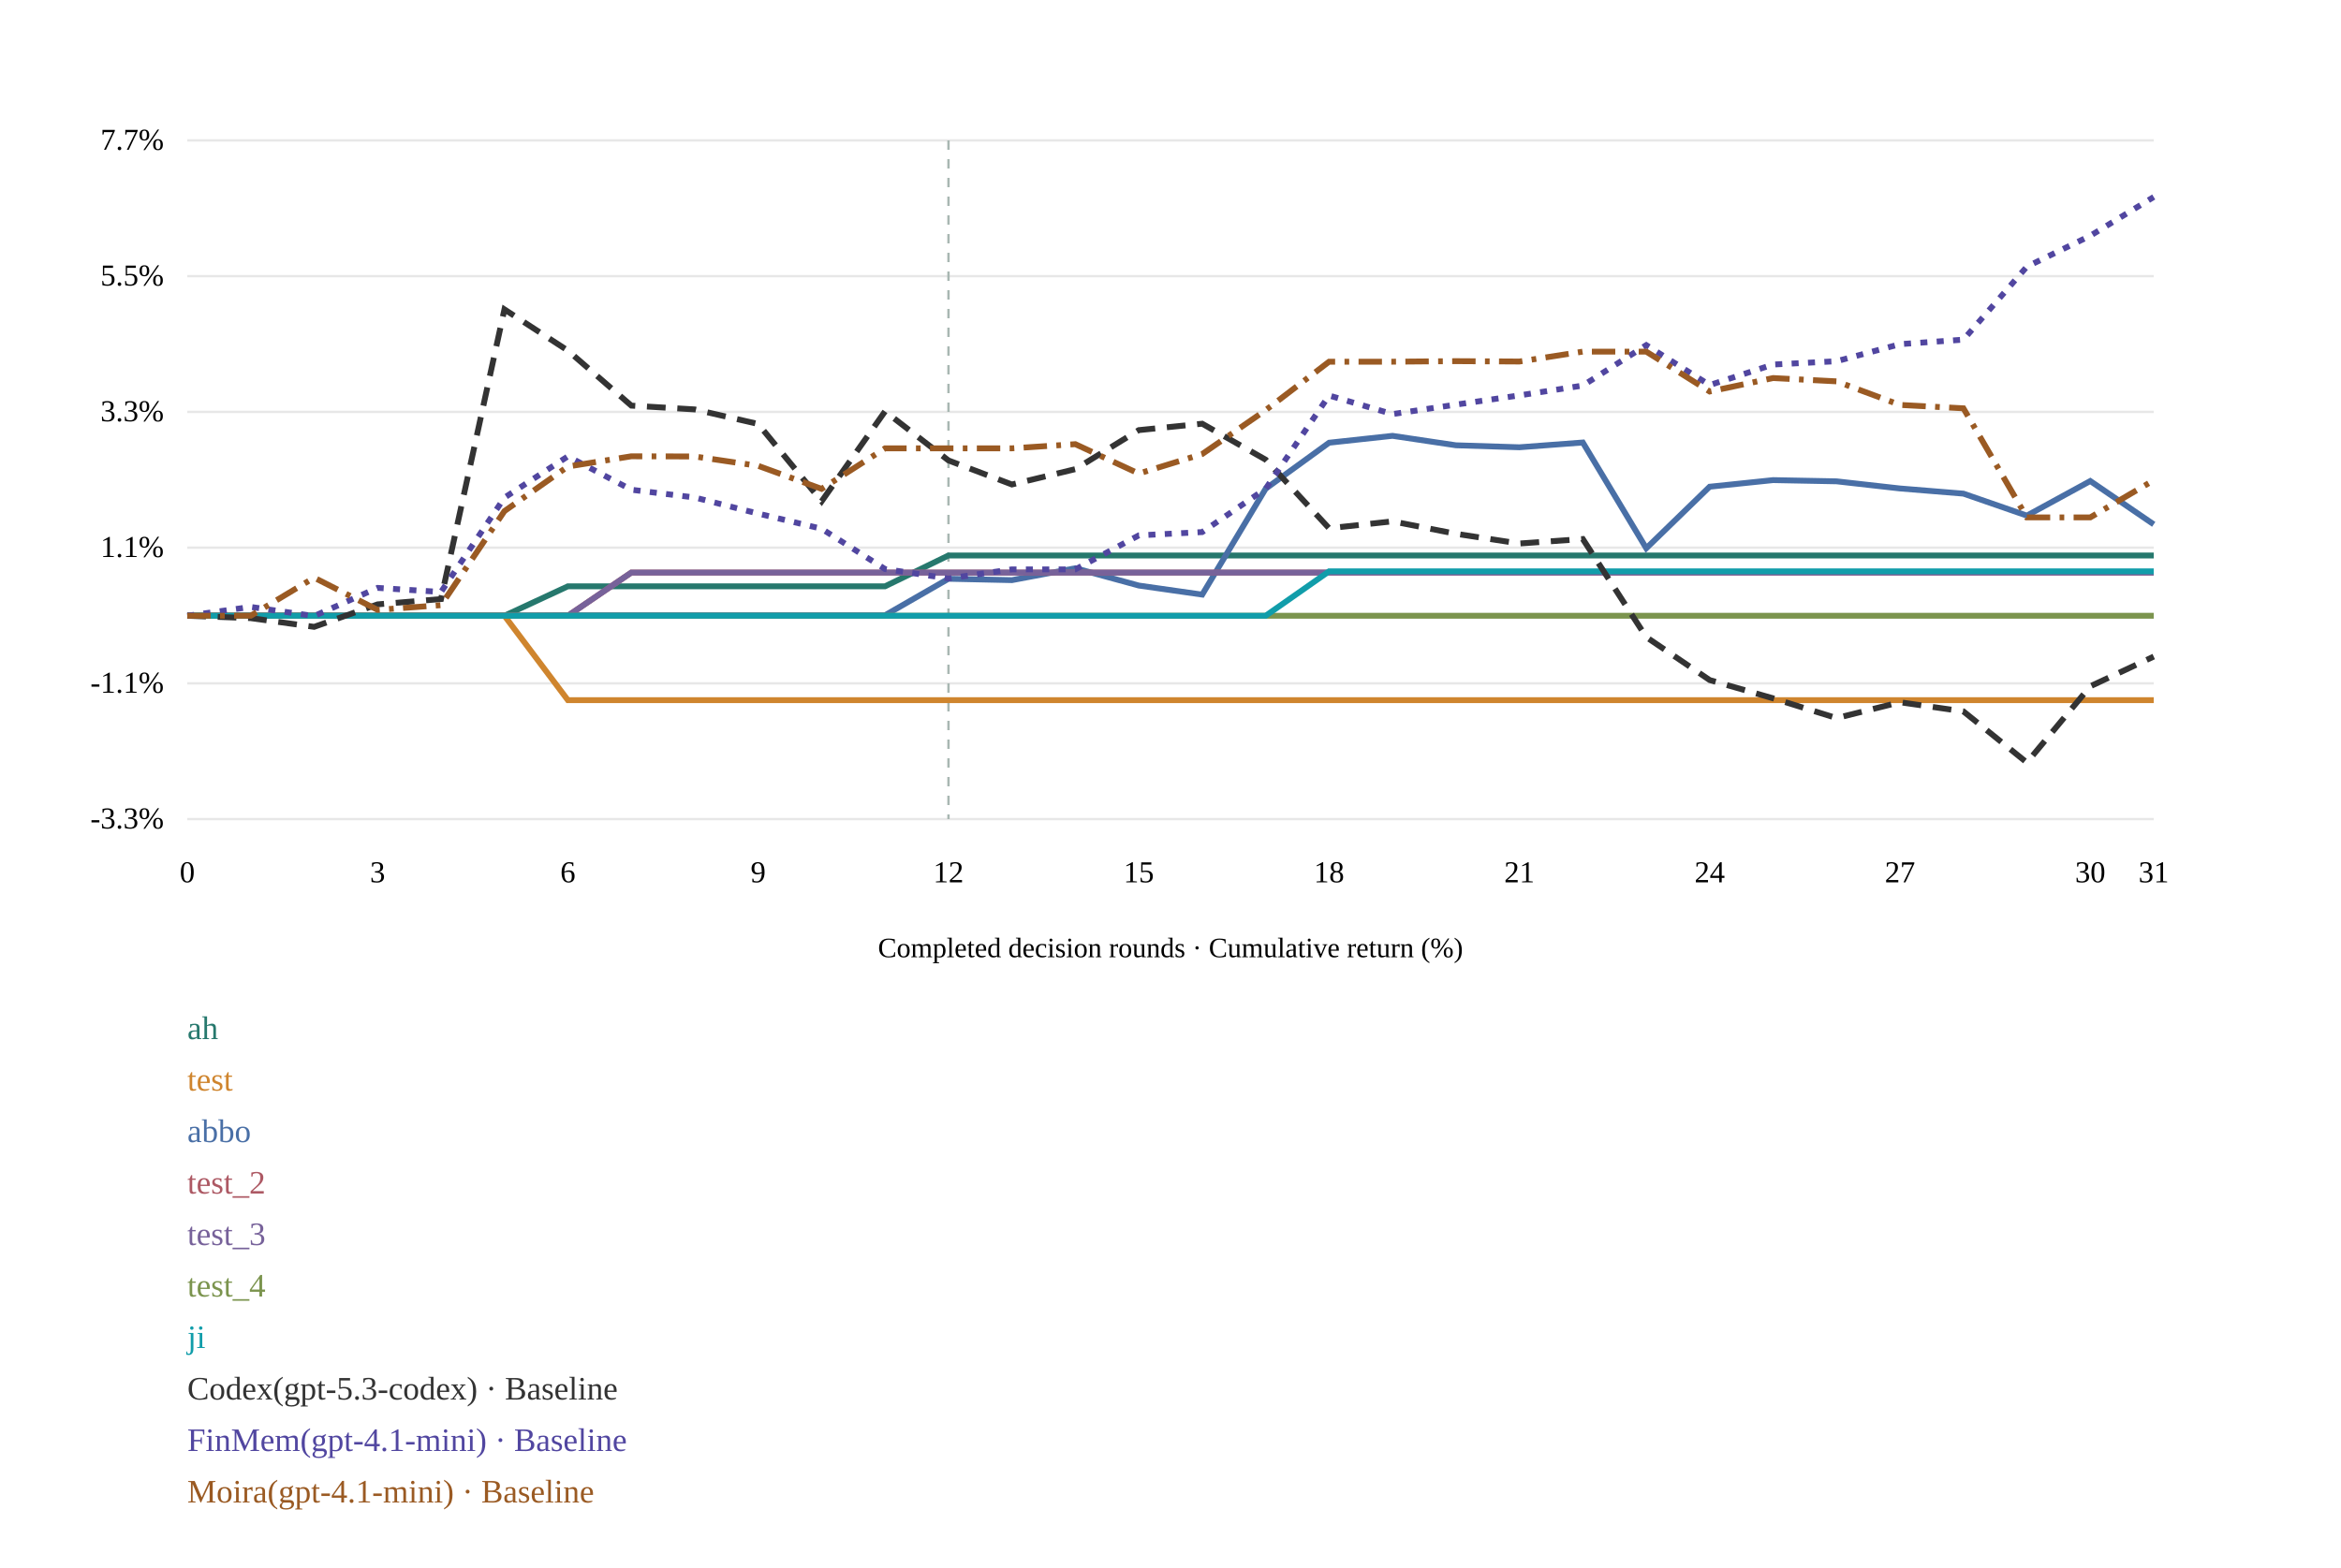
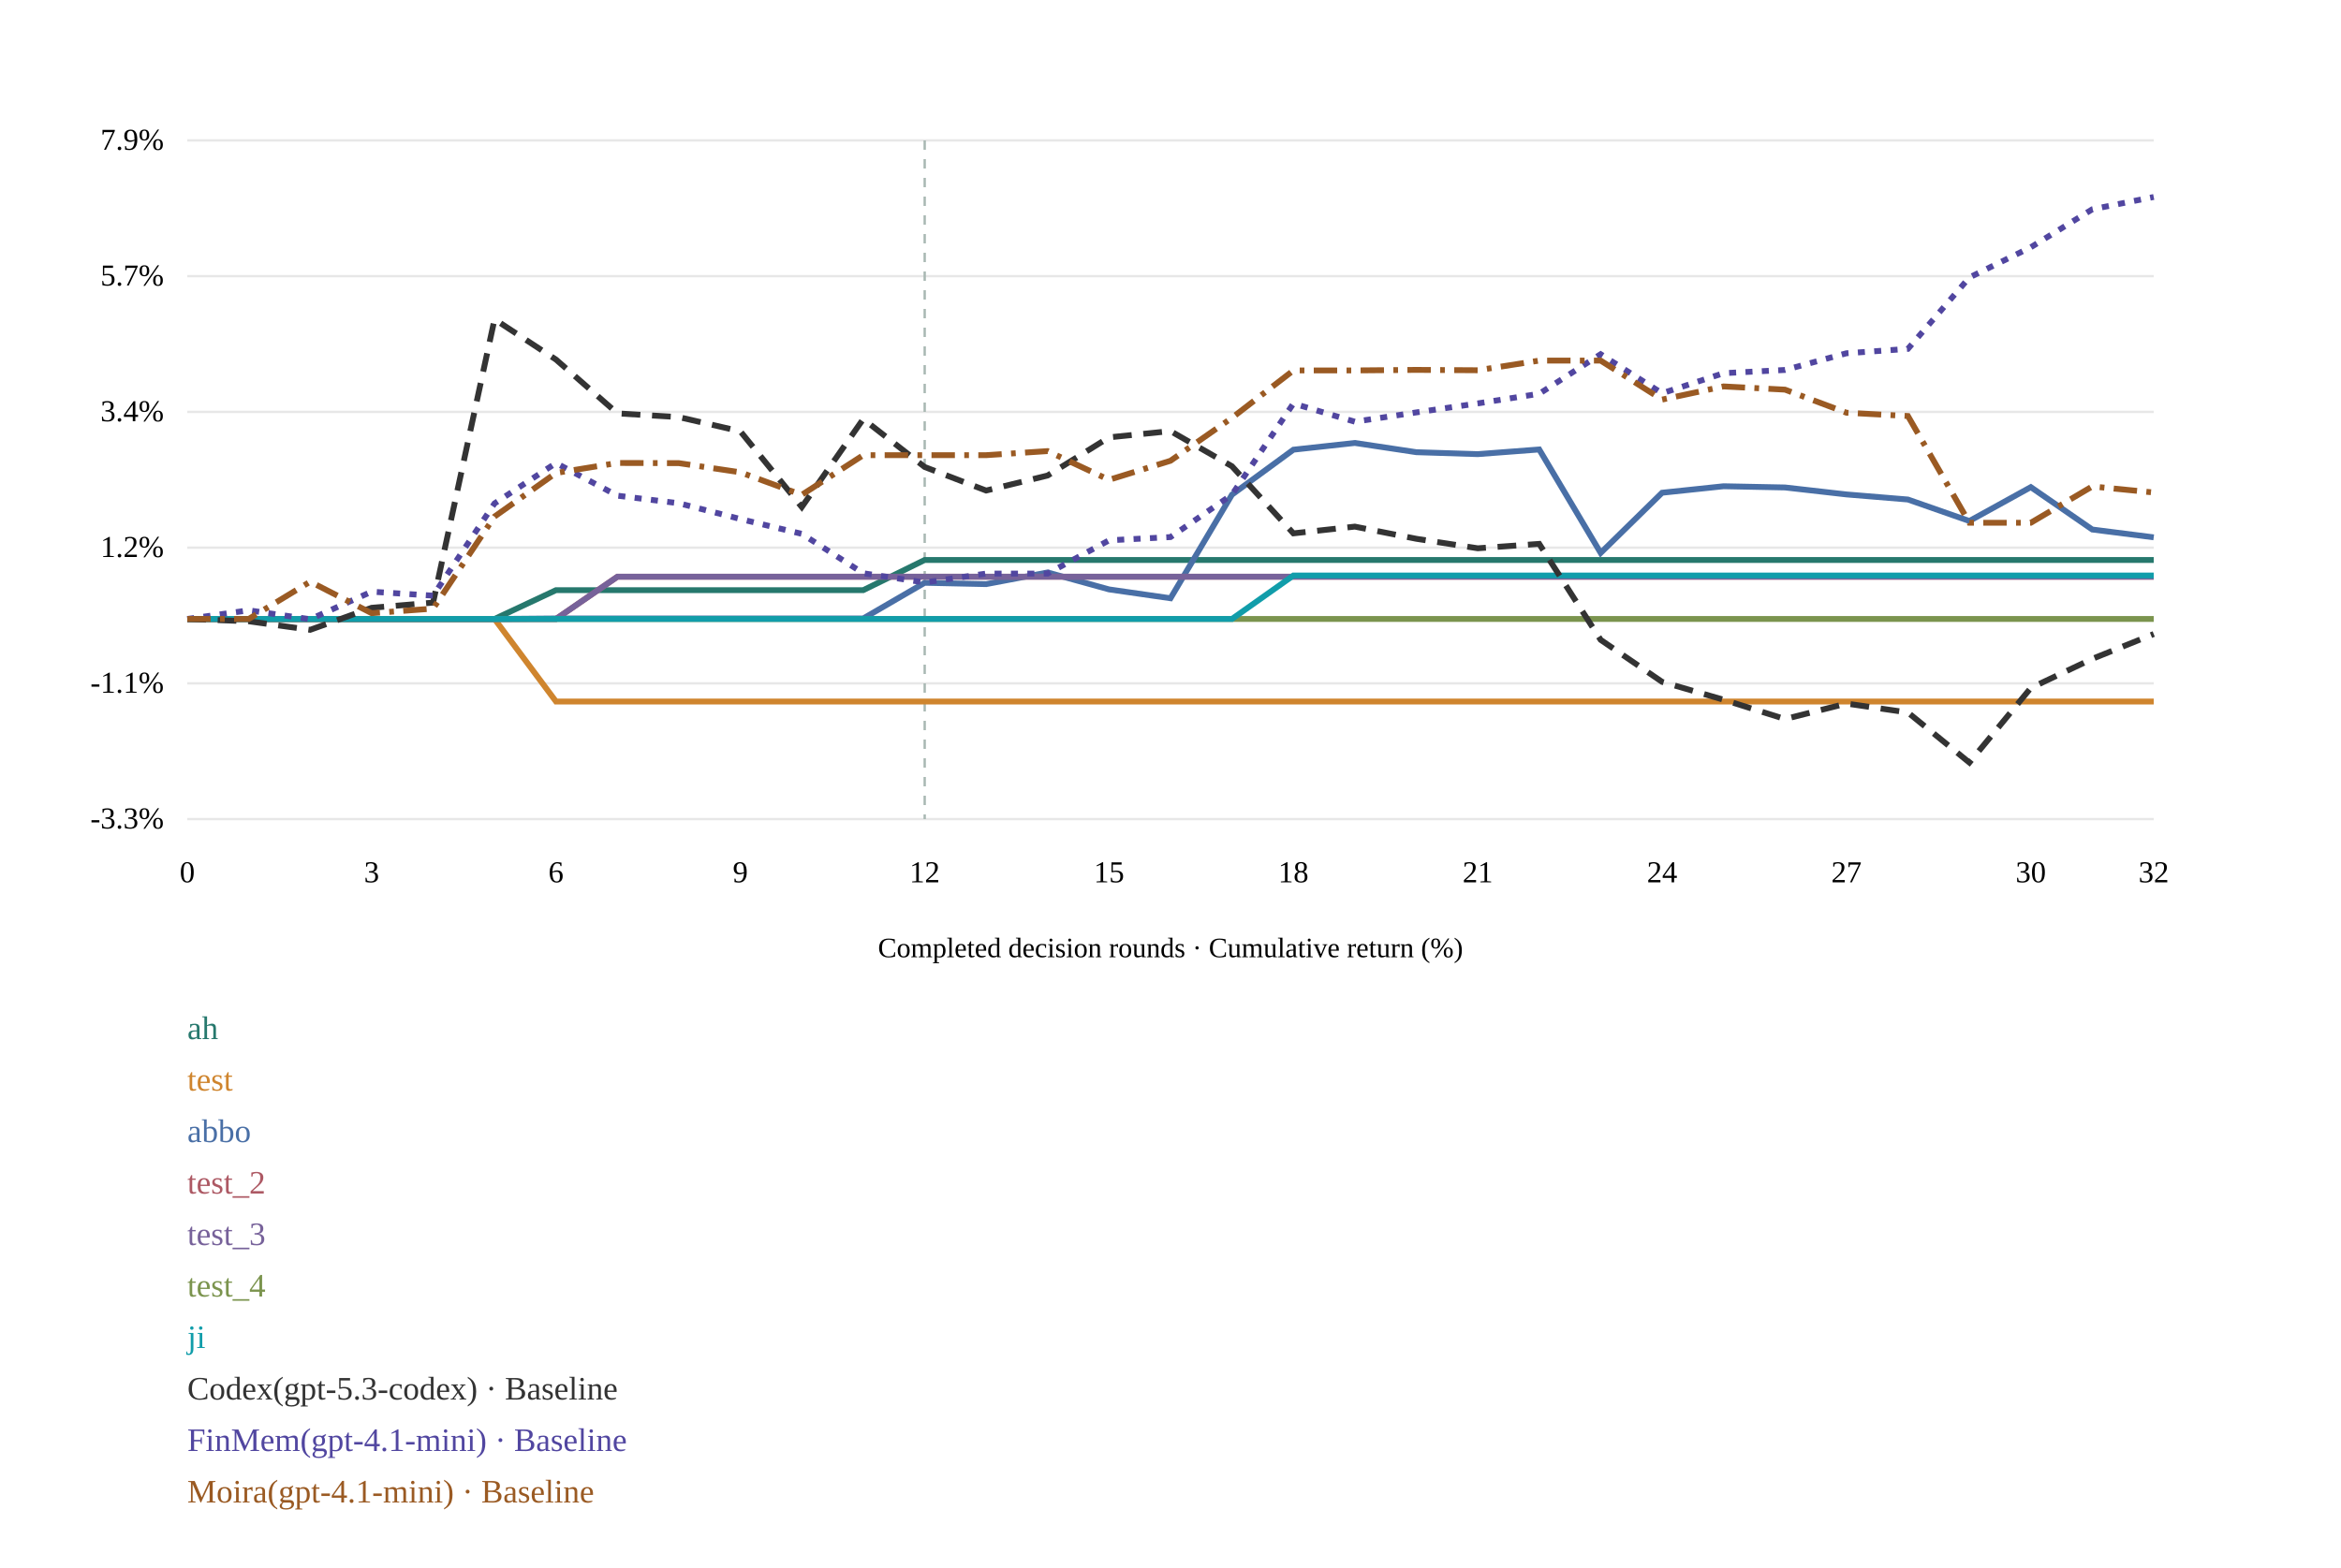
<svg xmlns="http://www.w3.org/2000/svg" viewBox="0 0 1000 670" role="img">
  <rect width="100%" height="100%" fill="white" />
  <path d="M80 350.0H920" stroke="#e7e7e7" />
  <text x="70" y="354.0" text-anchor="end" font-size="13">-3.3%</text>
  <path d="M80 292.0H920" stroke="#e7e7e7" />
  <text x="70" y="296.0" text-anchor="end" font-size="13">-1.1%</text>
  <path d="M80 234.0H920" stroke="#e7e7e7" />
-   <text x="70" y="238.0" text-anchor="end" font-size="13">1.1%</text>
+   <text x="70" y="238.0" text-anchor="end" font-size="13">1.2%</text>
  <path d="M80 176.0H920" stroke="#e7e7e7" />
-   <text x="70" y="180.0" text-anchor="end" font-size="13">3.3%</text>
+   <text x="70" y="180.0" text-anchor="end" font-size="13">3.4%</text>
  <path d="M80 118H920" stroke="#e7e7e7" />
-   <text x="70" y="122" text-anchor="end" font-size="13">5.5%</text>
+   <text x="70" y="122" text-anchor="end" font-size="13">5.7%</text>
  <path d="M80 60.0H920" stroke="#e7e7e7" />
-   <text x="70" y="64.0" text-anchor="end" font-size="13">7.7%</text>
-   <path d="M80 263.113H920" stroke="#aaa" />
+   <text x="70" y="64.0" text-anchor="end" font-size="13">7.9%</text>
+   <path d="M80 264.479H920" stroke="#aaa" />
  <text x="80.0" y="377" text-anchor="middle" font-size="13">0</text>
-   <text x="161.29" y="377" text-anchor="middle" font-size="13">3</text>
-   <text x="242.581" y="377" text-anchor="middle" font-size="13">6</text>
-   <text x="323.871" y="377" text-anchor="middle" font-size="13">9</text>
-   <text x="405.161" y="377" text-anchor="middle" font-size="13">12</text>
-   <text x="486.452" y="377" text-anchor="middle" font-size="13">15</text>
-   <text x="567.742" y="377" text-anchor="middle" font-size="13">18</text>
-   <text x="649.032" y="377" text-anchor="middle" font-size="13">21</text>
-   <text x="730.323" y="377" text-anchor="middle" font-size="13">24</text>
-   <text x="811.613" y="377" text-anchor="middle" font-size="13">27</text>
-   <text x="892.903" y="377" text-anchor="middle" font-size="13">30</text>
-   <text x="920.0" y="377" text-anchor="middle" font-size="13">31</text>
-   <path d="M405.161 60V350" stroke="#a8b7b2" stroke-dasharray="4 4" />
+   <text x="158.75" y="377" text-anchor="middle" font-size="13">3</text>
+   <text x="237.5" y="377" text-anchor="middle" font-size="13">6</text>
+   <text x="316.25" y="377" text-anchor="middle" font-size="13">9</text>
+   <text x="395.0" y="377" text-anchor="middle" font-size="13">12</text>
+   <text x="473.75" y="377" text-anchor="middle" font-size="13">15</text>
+   <text x="552.5" y="377" text-anchor="middle" font-size="13">18</text>
+   <text x="631.25" y="377" text-anchor="middle" font-size="13">21</text>
+   <text x="710.0" y="377" text-anchor="middle" font-size="13">24</text>
+   <text x="788.75" y="377" text-anchor="middle" font-size="13">27</text>
+   <text x="867.5" y="377" text-anchor="middle" font-size="13">30</text>
+   <text x="920.0" y="377" text-anchor="middle" font-size="13">32</text>
+   <path d="M395.0 60V350" stroke="#a8b7b2" stroke-dasharray="4 4" />
  <text x="500" y="409" text-anchor="middle">Completed decision rounds · Cumulative return (%)</text>
-   <polyline points="80.00,263.11 107.10,263.11 134.19,263.11 161.29,263.11 188.39,263.11 215.48,263.11 242.58,250.53 269.68,250.53 296.77,250.53 323.87,250.53 350.97,250.53 378.06,250.53 405.16,237.35 432.26,237.35 459.35,237.35 486.45,237.35 513.55,237.35 540.65,237.35 567.74,237.35 594.84,237.35 621.94,237.35 649.03,237.35 676.13,237.35 703.23,237.35 730.32,237.35 757.42,237.35 784.52,237.35 811.61,237.35 838.71,237.35 865.81,237.35 892.90,237.35 920.00,237.35" fill="none" stroke="#26786d" stroke-width="2.5" stroke-dasharray="none" />
+   <polyline points="80.00,264.48 106.25,264.48 132.50,264.48 158.75,264.48 185.00,264.48 211.25,264.48 237.50,252.17 263.75,252.17 290.00,252.17 316.25,252.17 342.50,252.17 368.75,252.17 395.00,239.27 421.25,239.27 447.50,239.27 473.75,239.27 500.00,239.27 526.25,239.27 552.50,239.27 578.75,239.27 605.00,239.27 631.25,239.27 657.50,239.27 683.75,239.27 710.00,239.27 736.25,239.27 762.50,239.27 788.75,239.27 815.00,239.27 841.25,239.27 867.50,239.27 893.75,239.27 920.00,239.27" fill="none" stroke="#26786d" stroke-width="2.5" stroke-dasharray="none" />
  <text x="80" y="444" fill="#26786d" font-size="14">ah</text>
-   <polyline points="80.00,263.11 107.10,263.11 134.19,263.11 161.29,263.11 188.39,263.11 215.48,263.11 242.58,299.17 269.68,299.17 296.77,299.17 323.87,299.17 350.97,299.17 378.06,299.17 405.16,299.17 432.26,299.17 459.35,299.17 486.45,299.17 513.55,299.17 540.65,299.17 567.74,299.17 594.84,299.17 621.94,299.17 649.03,299.17 676.13,299.17 703.23,299.17 730.32,299.17 757.42,299.17 784.52,299.17 811.61,299.17 838.71,299.17 865.81,299.17 892.90,299.17 920.00,299.17" fill="none" stroke="#cf852e" stroke-width="2.5" stroke-dasharray="none" />
+   <polyline points="80.00,264.48 106.25,264.48 132.50,264.48 158.75,264.48 185.00,264.48 211.25,264.48 237.50,299.75 263.75,299.75 290.00,299.75 316.25,299.75 342.50,299.75 368.75,299.75 395.00,299.75 421.25,299.75 447.50,299.75 473.75,299.75 500.00,299.75 526.25,299.75 552.50,299.75 578.75,299.75 605.00,299.75 631.25,299.75 657.50,299.75 683.75,299.75 710.00,299.75 736.25,299.75 762.50,299.75 788.75,299.75 815.00,299.75 841.25,299.75 867.50,299.75 893.75,299.75 920.00,299.75" fill="none" stroke="#cf852e" stroke-width="2.5" stroke-dasharray="none" />
  <text x="80" y="466" fill="#cf852e" font-size="14">test</text>
-   <polyline points="80.00,263.11 107.10,263.11 134.19,263.11 161.29,263.11 188.39,263.11 215.48,263.11 242.58,262.89 269.68,262.89 296.77,262.89 323.87,262.89 350.97,262.89 378.06,262.89 405.16,247.31 432.26,247.89 459.35,242.80 486.45,250.20 513.55,254.07 540.65,208.83 567.74,189.17 594.84,186.23 621.94,190.27 649.03,191.12 676.13,189.08 703.23,234.27 730.32,207.97 757.42,205.15 784.52,205.67 811.61,208.72 838.71,210.93 865.81,220.32 892.90,205.54 920.00,224.05" fill="none" stroke="#496fa6" stroke-width="2.5" stroke-dasharray="none" />
+   <polyline points="80.00,264.48 106.25,264.48 132.50,264.48 158.75,264.48 185.00,264.48 211.25,264.48 237.50,264.26 263.75,264.26 290.00,264.26 316.25,264.26 342.50,264.26 368.75,264.26 395.00,249.02 421.25,249.59 447.50,244.61 473.75,251.85 500.00,255.63 526.25,211.38 552.50,192.15 578.75,189.27 605.00,193.22 631.25,194.05 657.50,192.06 683.75,236.26 710.00,210.54 736.25,207.77 762.50,208.29 788.75,211.27 815.00,213.44 841.25,222.62 867.50,208.15 893.75,226.26 920.00,229.60" fill="none" stroke="#496fa6" stroke-width="2.5" stroke-dasharray="none" />
  <text x="80" y="488" fill="#496fa6" font-size="14">abbo</text>
-   <polyline points="80.00,263.11 107.10,263.11 134.19,263.11 161.29,263.11 188.39,263.11 215.48,263.11 242.58,263.11 269.68,244.65 296.77,244.65 323.87,244.65 350.97,244.65 378.06,244.65 405.16,244.65 432.26,244.65 459.35,244.65 486.45,244.65 513.55,244.65 540.65,244.65 567.74,244.65 594.84,244.65 621.94,244.65 649.03,244.65 676.13,244.65 703.23,244.65 730.32,244.65 757.42,244.65 784.52,244.65 811.61,244.65 838.71,244.65 865.81,244.65 892.90,244.65 920.00,244.65" fill="none" stroke="#ad5964" stroke-width="2.5" stroke-dasharray="none" />
+   <polyline points="80.00,264.48 106.25,264.48 132.50,264.48 158.75,264.48 185.00,264.48 211.25,264.48 237.50,264.48 263.75,246.42 290.00,246.42 316.25,246.42 342.50,246.42 368.75,246.42 395.00,246.42 421.25,246.42 447.50,246.42 473.75,246.42 500.00,246.42 526.25,246.42 552.50,246.42 578.75,246.42 605.00,246.42 631.25,246.42 657.50,246.42 683.75,246.42 710.00,246.42 736.25,246.42 762.50,246.42 788.75,246.42 815.00,246.42 841.25,246.42 867.50,246.42 893.75,246.42 920.00,246.42" fill="none" stroke="#ad5964" stroke-width="2.5" stroke-dasharray="none" />
  <text x="80" y="510" fill="#ad5964" font-size="14">test_2</text>
-   <polyline points="80.00,263.11 107.10,263.11 134.19,263.11 161.29,263.11 188.39,263.11 215.48,263.11 242.58,263.11 269.68,244.65 296.77,244.65 323.87,244.65 350.97,244.65 378.06,244.65 405.16,244.65 432.26,244.65 459.35,244.65 486.45,244.65 513.55,244.65 540.65,244.65 567.74,244.65 594.84,244.65 621.94,244.65 649.03,244.65 676.13,244.65 703.23,244.65 730.32,244.65 757.42,244.65 784.52,244.65 811.61,244.65 838.71,244.65 865.81,244.65 892.90,244.65 920.00,244.65" fill="none" stroke="#77629a" stroke-width="2.5" stroke-dasharray="none" />
+   <polyline points="80.00,264.48 106.25,264.48 132.50,264.48 158.75,264.48 185.00,264.48 211.25,264.48 237.50,264.48 263.75,246.42 290.00,246.42 316.25,246.42 342.50,246.42 368.75,246.42 395.00,246.42 421.25,246.42 447.50,246.42 473.75,246.42 500.00,246.42 526.25,246.42 552.50,246.42 578.75,246.42 605.00,246.42 631.25,246.42 657.50,246.42 683.75,246.42 710.00,246.42 736.25,246.42 762.50,246.42 788.75,246.42 815.00,246.42 841.25,246.42 867.50,246.42 893.75,246.42 920.00,246.42" fill="none" stroke="#77629a" stroke-width="2.5" stroke-dasharray="none" />
  <text x="80" y="532" fill="#77629a" font-size="14">test_3</text>
-   <polyline points="80.00,263.11 107.10,263.11 134.19,263.11 161.29,263.11 188.39,263.11 215.48,263.11 242.58,263.11 269.68,263.11 296.77,263.11 323.87,263.11 350.97,263.11 378.06,263.11 405.16,263.11 432.26,263.11 459.35,263.11 486.45,263.11 513.55,263.11 540.65,263.11 567.74,263.11 594.84,263.11 621.94,263.11 649.03,263.11 676.13,263.11 703.23,263.11 730.32,263.11 757.42,263.11 784.52,263.11 811.61,263.11 838.71,263.11 865.81,263.11 892.90,263.11 920.00,263.11" fill="none" stroke="#7b944e" stroke-width="2.5" stroke-dasharray="none" />
+   <polyline points="80.00,264.48 106.25,264.48 132.50,264.48 158.75,264.48 185.00,264.48 211.25,264.48 237.50,264.48 263.75,264.48 290.00,264.48 316.25,264.48 342.50,264.48 368.75,264.48 395.00,264.48 421.25,264.48 447.50,264.48 473.75,264.48 500.00,264.48 526.25,264.48 552.50,264.48 578.75,264.48 605.00,264.48 631.25,264.48 657.50,264.48 683.75,264.48 710.00,264.48 736.25,264.48 762.50,264.48 788.75,264.48 815.00,264.48 841.25,264.48 867.50,264.48 893.75,264.48 920.00,264.48" fill="none" stroke="#7b944e" stroke-width="2.5" stroke-dasharray="none" />
  <text x="80" y="554" fill="#7b944e" font-size="14">test_4</text>
-   <polyline points="80.00,263.11 107.10,263.11 134.19,263.11 161.29,263.11 188.39,263.11 215.48,263.11 242.58,263.11 269.68,263.11 296.77,263.11 323.87,263.11 350.97,263.11 378.06,263.11 405.16,263.11 432.26,263.11 459.35,263.11 486.45,263.11 513.55,263.11 540.65,263.11 567.74,244.13 594.84,244.13 621.94,244.13 649.03,244.13 676.13,244.13 703.23,244.13 730.32,244.13 757.42,244.13 784.52,244.13 811.61,244.13 838.71,244.13 865.81,244.13 892.90,244.13 920.00,244.13" fill="none" stroke="#119daa" stroke-width="2.5" stroke-dasharray="none" />
+   <polyline points="80.00,264.48 106.25,264.48 132.50,264.48 158.75,264.48 185.00,264.48 211.25,264.48 237.50,264.48 263.75,264.48 290.00,264.48 316.25,264.48 342.50,264.48 368.75,264.48 395.00,264.48 421.25,264.48 447.50,264.48 473.75,264.48 500.00,264.48 526.25,264.48 552.50,245.91 578.75,245.91 605.00,245.91 631.25,245.91 657.50,245.91 683.75,245.91 710.00,245.91 736.25,245.91 762.50,245.91 788.75,245.91 815.00,245.91 841.25,245.91 867.50,245.91 893.75,245.91 920.00,245.91" fill="none" stroke="#119daa" stroke-width="2.5" stroke-dasharray="none" />
  <text x="80" y="576" fill="#119daa" font-size="14">ji</text>
-   <polyline points="80.00,263.11 107.10,264.13 134.19,267.85 161.29,258.24 188.39,255.98 215.48,132.20 242.58,149.81 269.68,173.32 296.77,174.94 323.87,181.15 350.97,214.21 378.06,175.78 405.16,196.74 432.26,207.02 459.35,200.46 486.45,183.79 513.55,181.05 540.65,196.41 567.74,225.72 594.84,222.77 621.94,228.09 649.03,232.24 676.13,230.32 703.23,272.23 730.32,290.59 757.42,298.39 784.52,306.83 811.61,300.07 838.71,303.97 865.81,325.83 892.90,293.25 920.00,280.55" fill="none" stroke="#333" stroke-width="2.5" stroke-dasharray="8 5" />
+   <polyline points="80.00,264.48 106.25,265.47 132.50,269.12 158.75,259.71 185.00,257.50 211.25,136.42 237.50,153.64 263.75,176.64 290.00,178.23 316.25,184.30 342.50,216.64 368.75,179.05 395.00,199.55 421.25,209.61 447.50,203.19 473.75,186.88 500.00,184.20 526.25,199.22 552.50,227.90 578.75,225.02 605.00,230.22 631.25,234.28 657.50,232.40 683.75,273.40 710.00,291.36 736.25,298.99 762.50,307.24 788.75,300.63 815.00,304.44 841.25,325.83 867.50,293.96 893.75,281.53 920.00,270.92" fill="none" stroke="#333" stroke-width="2.5" stroke-dasharray="8 5" />
  <text x="80" y="598" fill="#333" font-size="14">Codex(gpt-5.3-codex) · Baseline</text>
-   <polyline points="80.00,263.11 107.10,259.34 134.19,263.23 161.29,251.20 188.39,252.94 215.48,212.65 242.58,195.00 269.68,209.26 296.77,212.58 323.87,219.46 350.97,225.93 378.06,243.15 405.16,247.18 432.26,243.29 459.35,243.29 486.45,228.77 513.55,227.35 540.65,208.83 567.74,169.00 594.84,176.94 621.94,172.89 649.03,168.95 676.13,164.75 703.23,147.47 730.32,164.53 757.42,155.76 784.52,154.35 811.61,147.06 838.71,145.13 865.81,113.94 892.90,100.74 920.00,84.17" fill="none" stroke="#5146a0" stroke-width="2.5" stroke-dasharray="3 4" />
+   <polyline points="80.00,264.48 106.25,260.79 132.50,264.59 158.75,252.82 185.00,254.52 211.25,215.11 237.50,197.85 263.75,211.80 290.00,215.04 316.25,221.77 342.50,228.11 368.75,244.95 395.00,248.89 421.25,245.09 447.50,245.09 473.75,230.88 500.00,229.49 526.25,211.38 552.50,172.42 578.75,180.19 605.00,176.22 631.25,172.37 657.50,168.26 683.75,151.36 710.00,168.04 736.25,159.46 762.50,158.08 788.75,150.95 815.00,149.07 841.25,118.56 867.50,105.65 893.75,89.43 920.00,84.17" fill="none" stroke="#5146a0" stroke-width="2.5" stroke-dasharray="3 4" />
  <text x="80" y="620" fill="#5146a0" font-size="14">FinMem(gpt-4.1-mini) · Baseline</text>
-   <polyline points="80.00,263.11 107.10,263.11 134.19,246.83 161.29,260.58 188.39,258.59 215.48,218.39 242.58,199.34 269.68,194.97 296.77,195.05 323.87,199.05 350.97,208.89 378.06,191.57 405.16,191.57 432.26,191.57 459.35,189.79 486.45,202.35 513.55,194.01 540.65,175.26 567.74,154.55 594.84,154.55 621.94,154.32 649.03,154.48 676.13,150.25 703.23,150.25 730.32,167.29 757.42,161.54 784.52,162.95 811.61,173.02 838.71,174.47 865.81,221.08 892.90,221.08 920.00,205.22" fill="none" stroke="#9a5a23" stroke-width="2.5" stroke-dasharray="10 4 2 4" />
+   <polyline points="80.00,264.48 106.25,264.48 132.50,248.55 158.75,262.00 185.00,260.06 211.25,220.73 237.50,202.09 263.75,197.82 290.00,197.90 316.25,201.81 342.50,211.44 368.75,194.49 395.00,194.49 421.25,194.49 447.50,192.75 473.75,205.03 500.00,196.88 526.25,178.54 552.50,158.28 578.75,158.28 605.00,158.05 631.25,158.21 657.50,154.08 683.75,154.08 710.00,170.74 736.25,165.12 762.50,166.49 788.75,176.35 815.00,177.76 841.25,223.37 867.50,223.37 893.75,207.85 920.00,210.44" fill="none" stroke="#9a5a23" stroke-width="2.5" stroke-dasharray="10 4 2 4" />
  <text x="80" y="642" fill="#9a5a23" font-size="14">Moira(gpt-4.1-mini) · Baseline</text>
</svg>
